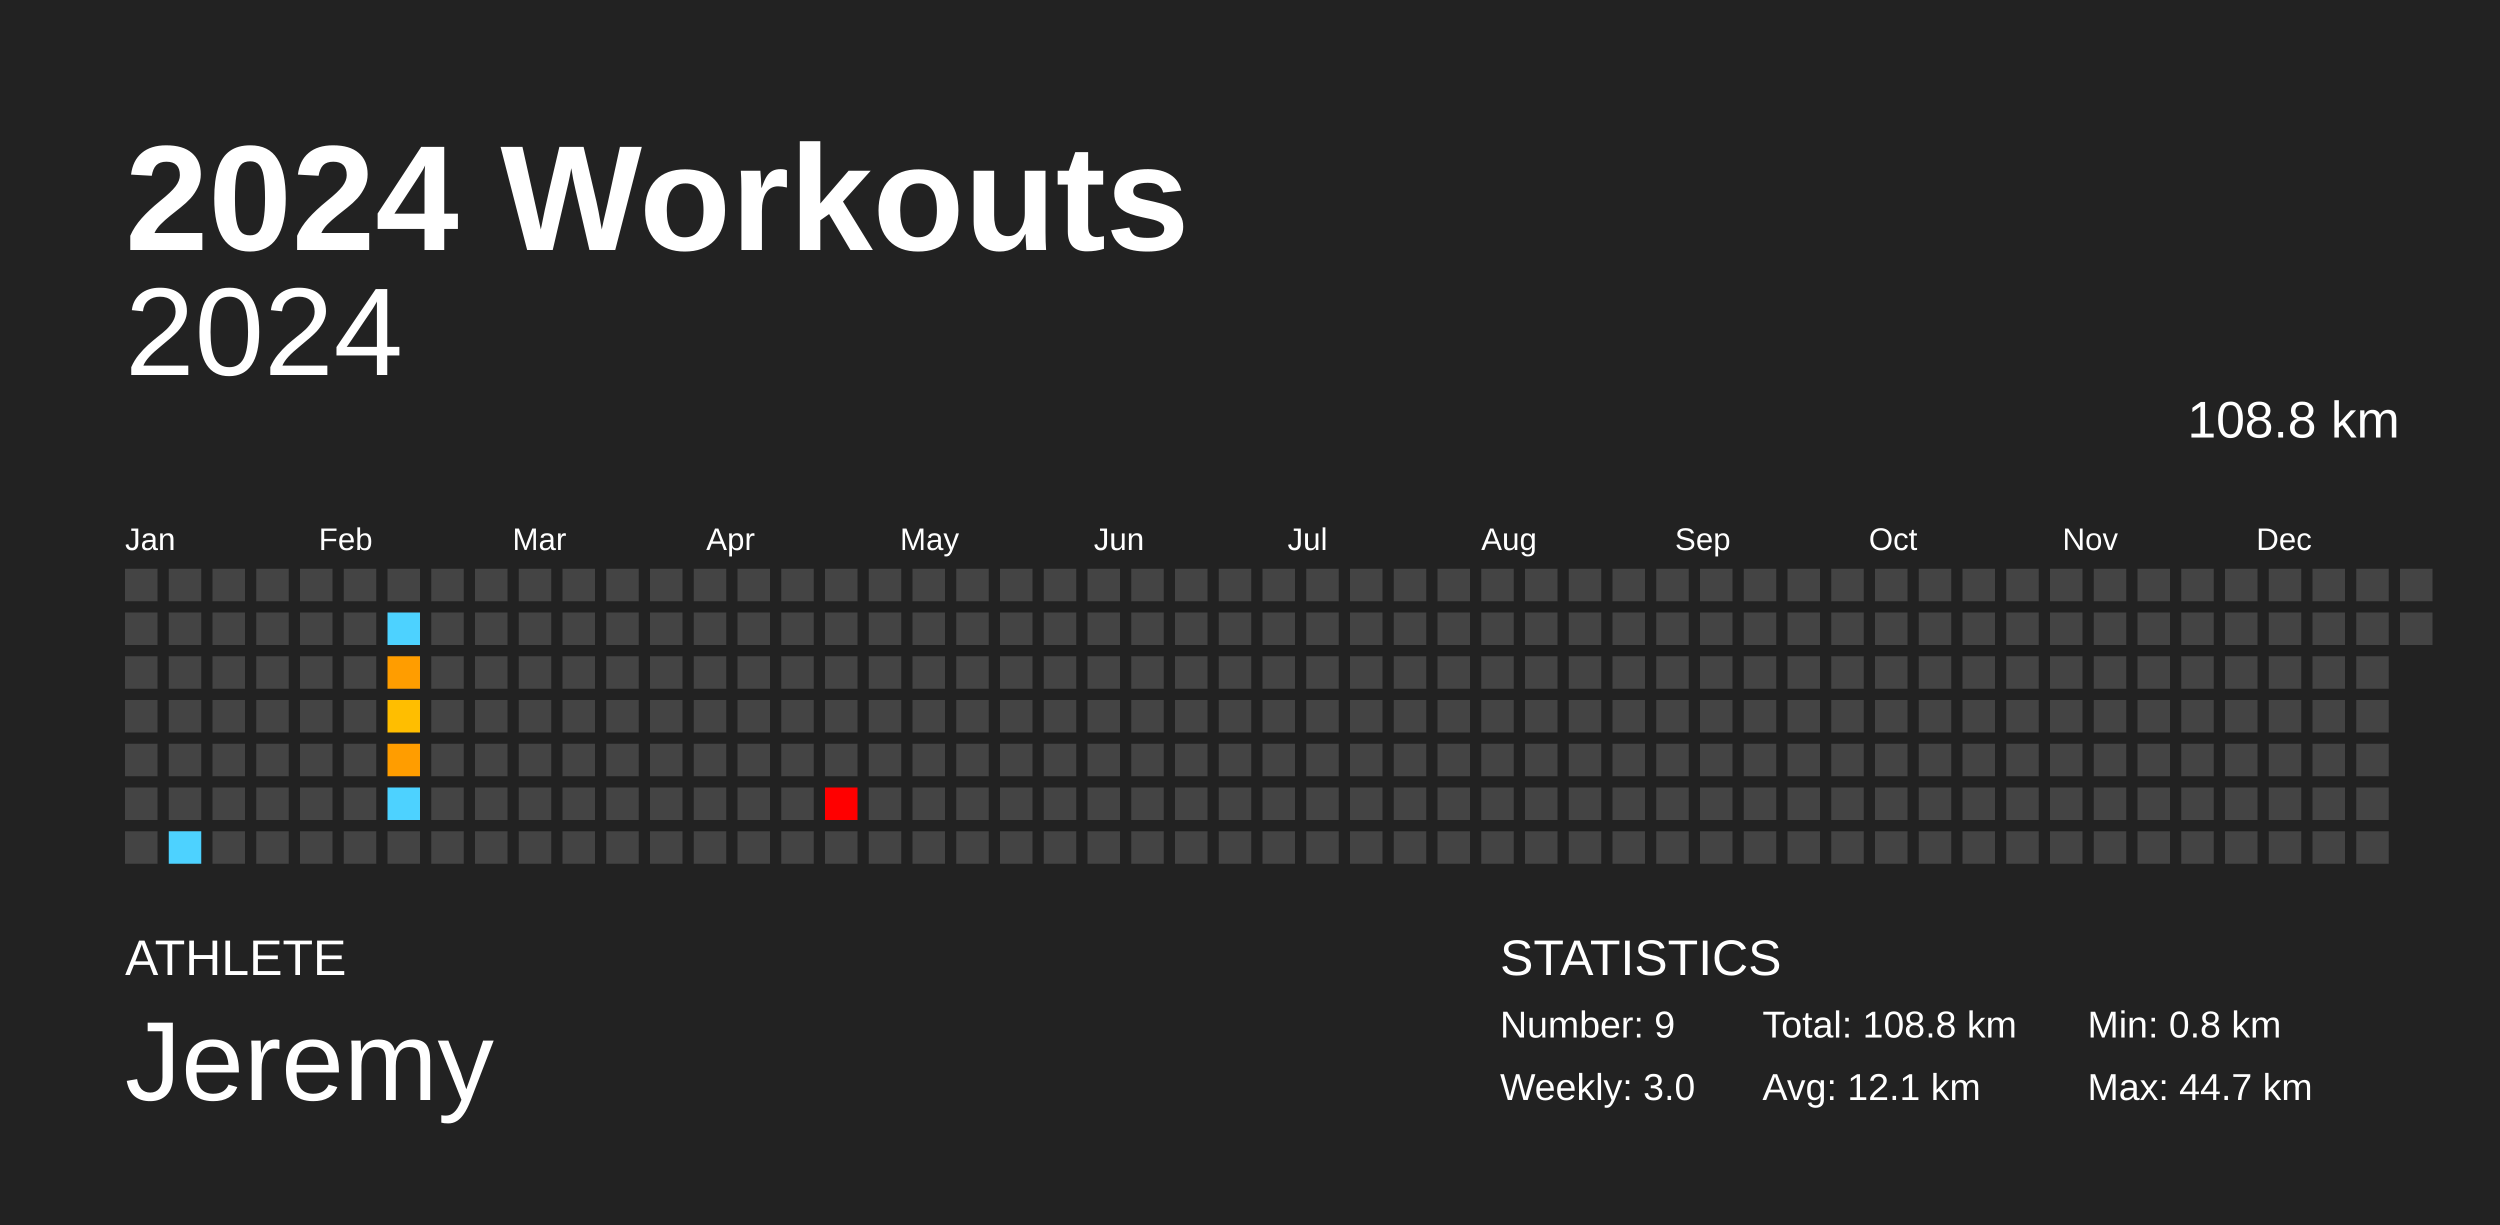
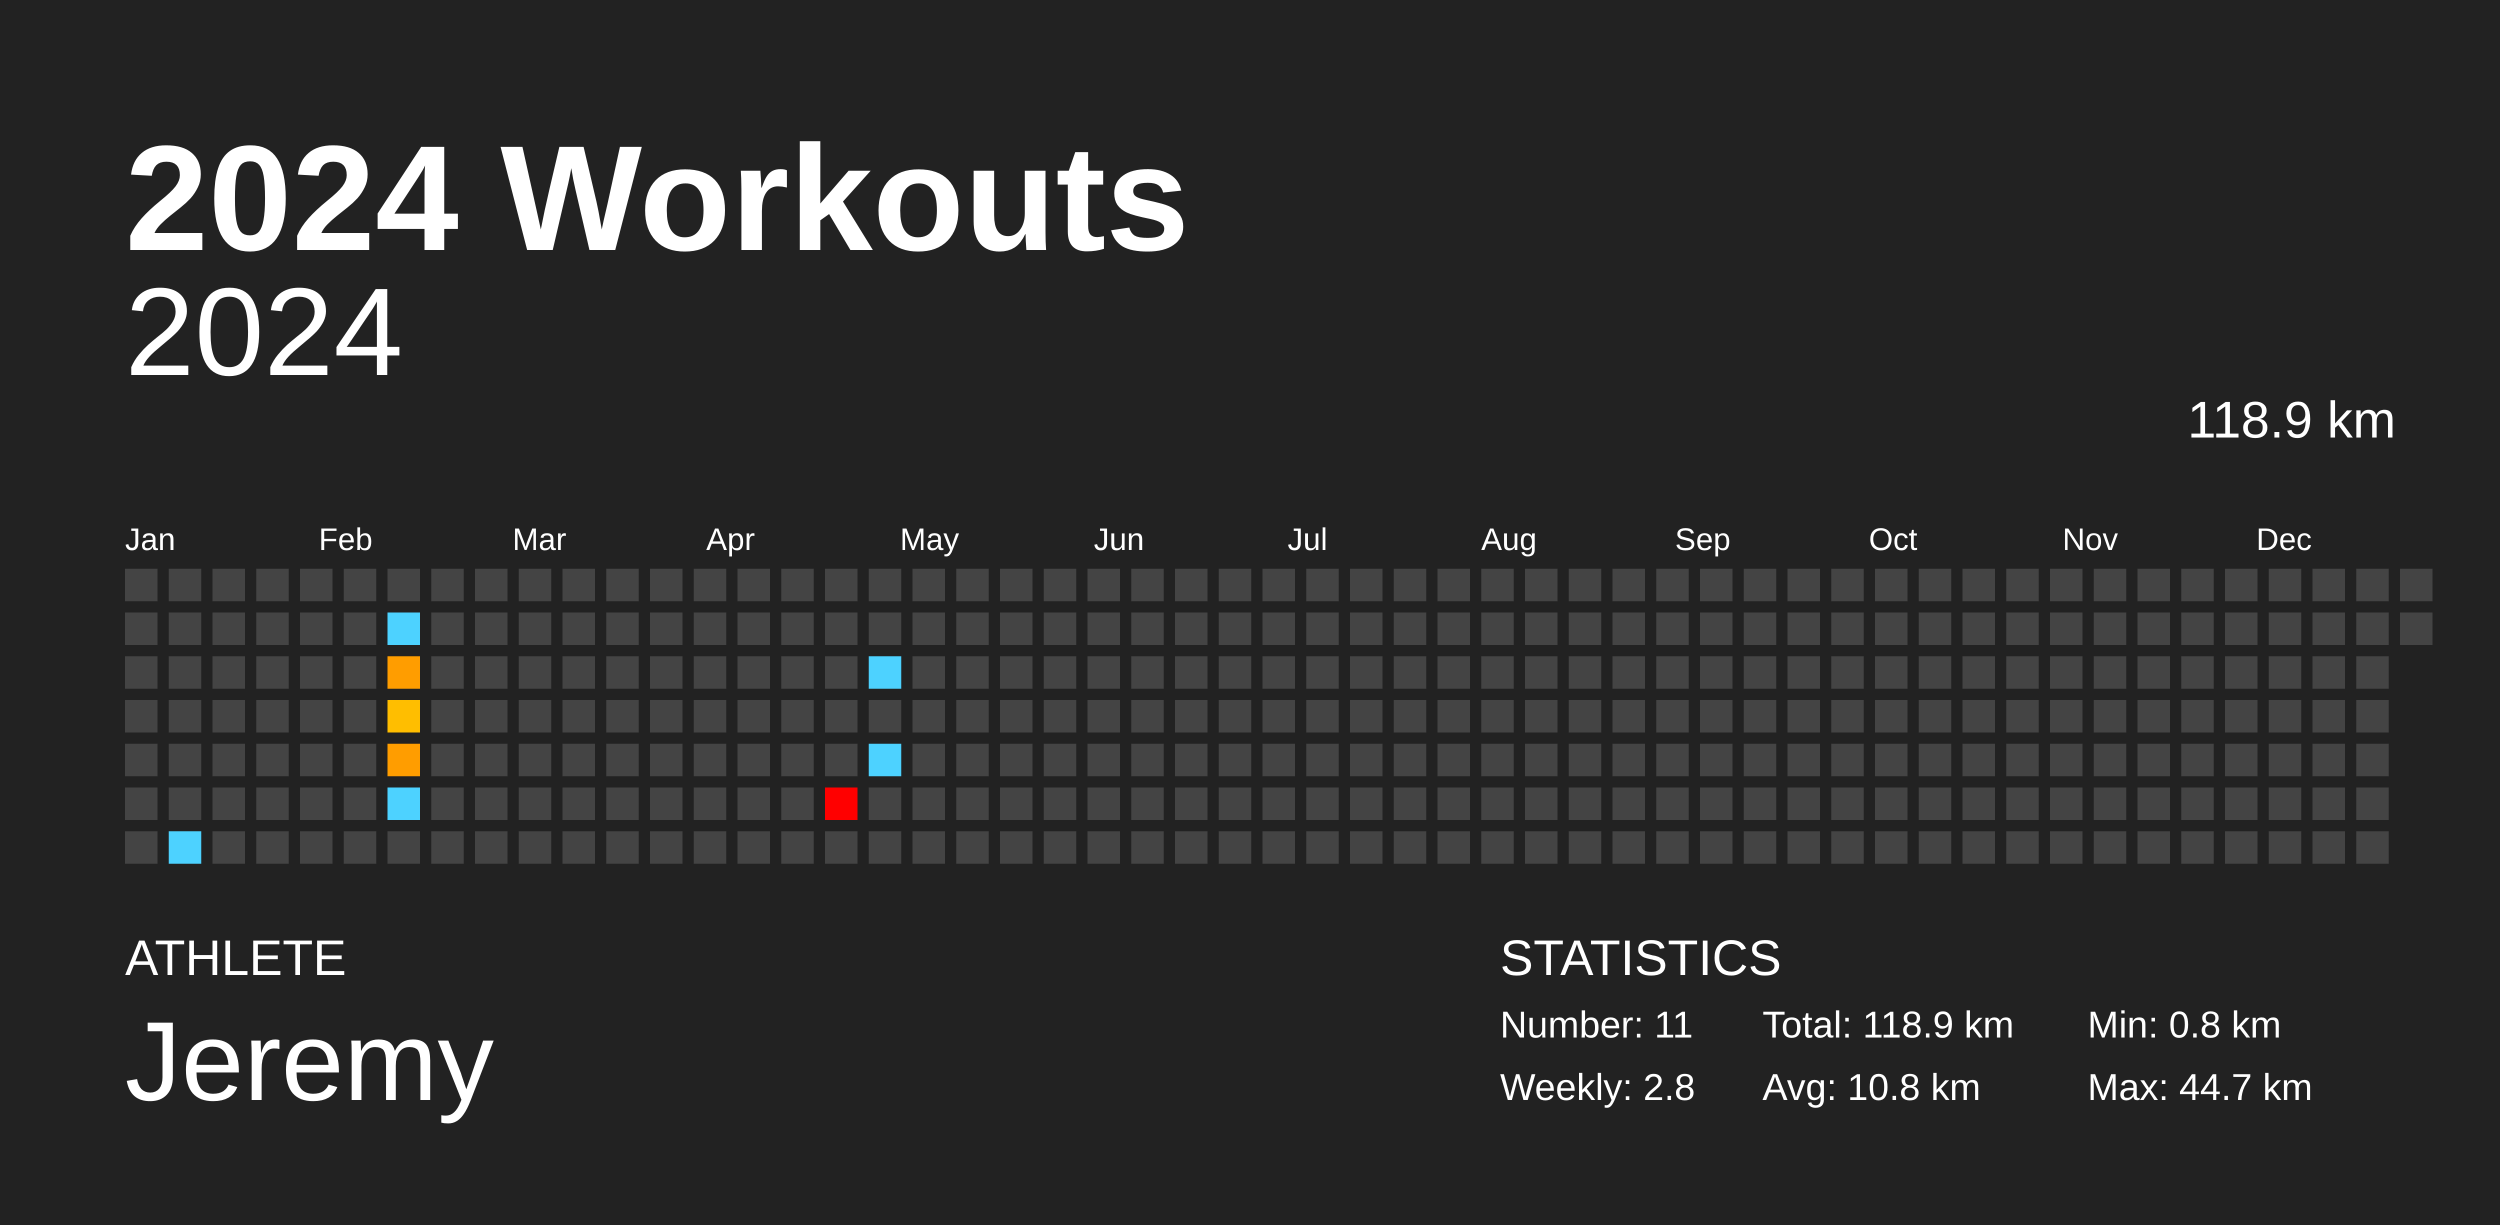
<svg xmlns="http://www.w3.org/2000/svg" baseProfile="full" height="98mm" version="1.1" viewBox="0,0,200,98" width="200mm">
  <defs />
  <rect fill="#222222" height="98" width="200" x="0" y="0" />
  <text fill="#FFFFFF" style="font-size:12px; font-family:Arial; font-weight:bold;" x="10" y="20">2024 Workouts</text>
  <text fill="#FFFFFF" style="font-size:4px; font-family:Arial" x="10" y="78">ATHLETE</text>
  <text fill="#FFFFFF" style="font-size:9px; font-family:Arial" x="10" y="88">Jeremy</text>
  <text fill="#FFFFFF" style="font-size:4px; font-family:Arial" x="120" y="78">STATISTICS</text>
-   <text fill="#FFFFFF" style="font-size:3px; font-family:Arial" x="120" y="83">Number: 9</text>
-   <text fill="#FFFFFF" style="font-size:3px; font-family:Arial" x="120" y="88">Weekly: 3.0</text>
-   <text fill="#FFFFFF" style="font-size:3px; font-family:Arial" x="141" y="83">Total: 108.8 km</text>
-   <text fill="#FFFFFF" style="font-size:3px; font-family:Arial" x="141" y="88">Avg: 12.1 km</text>
+   <text fill="#FFFFFF" style="font-size:3px; font-family:Arial" x="120" y="83">Number: 11</text>
+   <text fill="#FFFFFF" style="font-size:3px; font-family:Arial" x="120" y="88">Weekly: 2.8</text>
+   <text fill="#FFFFFF" style="font-size:3px; font-family:Arial" x="141" y="83">Total: 118.9 km</text>
+   <text fill="#FFFFFF" style="font-size:3px; font-family:Arial" x="141" y="88">Avg: 10.8 km</text>
  <text fill="#FFFFFF" style="font-size:3px; font-family:Arial" x="167" y="83">Min: 0.8 km</text>
  <text fill="#FFFFFF" style="font-size:3px; font-family:Arial" x="167" y="88">Max: 44.7 km</text>
  <text alignment-baseline="hanging" fill="#FFFFFF" style="font-size:10.0px; font-family:Arial;" x="10" y="30">2024</text>
-   <text alignment-baseline="hanging" fill="#FFFFFF" style="font-size:4.125px; font-family:Arial;" x="175" y="35">108.8 km</text>
+   <text alignment-baseline="hanging" fill="#FFFFFF" style="font-size:4.125px; font-family:Arial;" x="175" y="35">118.9 km</text>
  <text fill="#FFFFFF" style="font-size:2.5px; font-family:Arial" x="10.0" y="44">Jan</text>
  <text fill="#FFFFFF" style="font-size:2.5px; font-family:Arial" x="25.5" y="44">Feb</text>
  <text fill="#FFFFFF" style="font-size:2.5px; font-family:Arial" x="41.0" y="44">Mar</text>
  <text fill="#FFFFFF" style="font-size:2.5px; font-family:Arial" x="56.5" y="44">Apr</text>
  <text fill="#FFFFFF" style="font-size:2.5px; font-family:Arial" x="72.0" y="44">May</text>
  <text fill="#FFFFFF" style="font-size:2.5px; font-family:Arial" x="87.5" y="44">Jun</text>
  <text fill="#FFFFFF" style="font-size:2.5px; font-family:Arial" x="103.0" y="44">Jul</text>
  <text fill="#FFFFFF" style="font-size:2.5px; font-family:Arial" x="118.5" y="44">Aug</text>
  <text fill="#FFFFFF" style="font-size:2.5px; font-family:Arial" x="134.0" y="44">Sep</text>
  <text fill="#FFFFFF" style="font-size:2.5px; font-family:Arial" x="149.5" y="44">Oct</text>
  <text fill="#FFFFFF" style="font-size:2.5px; font-family:Arial" x="165.0" y="44">Nov</text>
  <text fill="#FFFFFF" style="font-size:2.5px; font-family:Arial" x="180.5" y="44">Dec</text>
  <rect fill="#444444" height="2.6" width="2.6" x="10.0" y="45.5" />
  <rect fill="#444444" height="2.6" width="2.6" x="10.0" y="49.0" />
  <rect fill="#444444" height="2.6" width="2.6" x="10.0" y="52.5" />
  <rect fill="#444444" height="2.6" width="2.6" x="10.0" y="56.0" />
  <rect fill="#444444" height="2.6" width="2.6" x="10.0" y="59.5" />
  <rect fill="#444444" height="2.6" width="2.6" x="10.0" y="63.0" />
  <rect fill="#444444" height="2.6" width="2.6" x="10.0" y="66.5" />
  <rect fill="#444444" height="2.6" width="2.6" x="13.5" y="45.5" />
  <rect fill="#444444" height="2.6" width="2.6" x="13.5" y="49.0" />
  <rect fill="#444444" height="2.6" width="2.6" x="13.5" y="52.5" />
  <rect fill="#444444" height="2.6" width="2.6" x="13.5" y="56.0" />
  <rect fill="#444444" height="2.6" width="2.6" x="13.5" y="59.5" />
  <rect fill="#444444" height="2.6" width="2.6" x="13.5" y="63.0" />
  <rect fill="#4dd2ff" height="2.6" width="2.6" x="13.5" y="66.5" />
  <rect fill="#444444" height="2.6" width="2.6" x="17.0" y="45.5" />
  <rect fill="#444444" height="2.6" width="2.6" x="17.0" y="49.0" />
  <rect fill="#444444" height="2.6" width="2.6" x="17.0" y="52.5" />
  <rect fill="#444444" height="2.6" width="2.6" x="17.0" y="56.0" />
  <rect fill="#444444" height="2.6" width="2.6" x="17.0" y="59.5" />
  <rect fill="#444444" height="2.6" width="2.6" x="17.0" y="63.0" />
  <rect fill="#444444" height="2.6" width="2.6" x="17.0" y="66.5" />
  <rect fill="#444444" height="2.6" width="2.6" x="20.5" y="45.5" />
  <rect fill="#444444" height="2.6" width="2.6" x="20.5" y="49.0" />
  <rect fill="#444444" height="2.6" width="2.6" x="20.5" y="52.5" />
  <rect fill="#444444" height="2.6" width="2.6" x="20.5" y="56.0" />
  <rect fill="#444444" height="2.6" width="2.6" x="20.5" y="59.5" />
  <rect fill="#444444" height="2.6" width="2.6" x="20.5" y="63.0" />
  <rect fill="#444444" height="2.6" width="2.6" x="20.5" y="66.5" />
  <rect fill="#444444" height="2.6" width="2.6" x="24.0" y="45.5" />
  <rect fill="#444444" height="2.6" width="2.6" x="24.0" y="49.0" />
  <rect fill="#444444" height="2.6" width="2.6" x="24.0" y="52.5" />
  <rect fill="#444444" height="2.6" width="2.6" x="24.0" y="56.0" />
  <rect fill="#444444" height="2.6" width="2.6" x="24.0" y="59.5" />
  <rect fill="#444444" height="2.6" width="2.6" x="24.0" y="63.0" />
  <rect fill="#444444" height="2.6" width="2.6" x="24.0" y="66.5" />
  <rect fill="#444444" height="2.6" width="2.6" x="27.5" y="45.5" />
  <rect fill="#444444" height="2.6" width="2.6" x="27.5" y="49.0" />
  <rect fill="#444444" height="2.6" width="2.6" x="27.5" y="52.5" />
  <rect fill="#444444" height="2.6" width="2.6" x="27.5" y="56.0" />
  <rect fill="#444444" height="2.6" width="2.6" x="27.5" y="59.5" />
  <rect fill="#444444" height="2.6" width="2.6" x="27.5" y="63.0" />
  <rect fill="#444444" height="2.6" width="2.6" x="27.5" y="66.5" />
  <rect fill="#444444" height="2.6" width="2.6" x="31.0" y="45.5" />
  <rect fill="#4dd2ff" height="2.6" width="2.6" x="31.0" y="49.0" />
  <rect fill="#ff9d00" height="2.6" width="2.6" x="31.0" y="52.5" />
  <rect fill="#ffbe00" height="2.6" width="2.6" x="31.0" y="56.0" />
  <rect fill="#ff9d00" height="2.6" width="2.6" x="31.0" y="59.5" />
  <rect fill="#4dd2ff" height="2.6" width="2.6" x="31.0" y="63.0" />
  <rect fill="#444444" height="2.6" width="2.6" x="31.0" y="66.5" />
  <rect fill="#444444" height="2.6" width="2.6" x="34.5" y="45.5" />
  <rect fill="#444444" height="2.6" width="2.6" x="34.5" y="49.0" />
  <rect fill="#444444" height="2.6" width="2.6" x="34.5" y="52.5" />
  <rect fill="#444444" height="2.6" width="2.6" x="34.5" y="56.0" />
  <rect fill="#444444" height="2.6" width="2.6" x="34.5" y="59.5" />
  <rect fill="#444444" height="2.6" width="2.6" x="34.5" y="63.0" />
  <rect fill="#444444" height="2.6" width="2.6" x="34.5" y="66.5" />
  <rect fill="#444444" height="2.6" width="2.6" x="38.0" y="45.5" />
  <rect fill="#444444" height="2.6" width="2.6" x="38.0" y="49.0" />
  <rect fill="#444444" height="2.6" width="2.6" x="38.0" y="52.5" />
  <rect fill="#444444" height="2.6" width="2.6" x="38.0" y="56.0" />
  <rect fill="#444444" height="2.6" width="2.6" x="38.0" y="59.5" />
  <rect fill="#444444" height="2.6" width="2.6" x="38.0" y="63.0" />
  <rect fill="#444444" height="2.6" width="2.6" x="38.0" y="66.5" />
  <rect fill="#444444" height="2.6" width="2.6" x="41.5" y="45.5" />
  <rect fill="#444444" height="2.6" width="2.6" x="41.5" y="49.0" />
  <rect fill="#444444" height="2.6" width="2.6" x="41.5" y="52.5" />
  <rect fill="#444444" height="2.6" width="2.6" x="41.5" y="56.0" />
  <rect fill="#444444" height="2.6" width="2.6" x="41.5" y="59.5" />
  <rect fill="#444444" height="2.6" width="2.6" x="41.5" y="63.0" />
  <rect fill="#444444" height="2.6" width="2.6" x="41.5" y="66.5" />
  <rect fill="#444444" height="2.6" width="2.6" x="45.0" y="45.5" />
  <rect fill="#444444" height="2.6" width="2.6" x="45.0" y="49.0" />
  <rect fill="#444444" height="2.6" width="2.6" x="45.0" y="52.5" />
  <rect fill="#444444" height="2.6" width="2.6" x="45.0" y="56.0" />
  <rect fill="#444444" height="2.6" width="2.6" x="45.0" y="59.5" />
  <rect fill="#444444" height="2.6" width="2.6" x="45.0" y="63.0" />
  <rect fill="#444444" height="2.6" width="2.6" x="45.0" y="66.5" />
  <rect fill="#444444" height="2.6" width="2.6" x="48.5" y="45.5" />
  <rect fill="#444444" height="2.6" width="2.6" x="48.5" y="49.0" />
  <rect fill="#444444" height="2.6" width="2.6" x="48.5" y="52.5" />
  <rect fill="#444444" height="2.6" width="2.6" x="48.5" y="56.0" />
  <rect fill="#444444" height="2.6" width="2.6" x="48.5" y="59.5" />
  <rect fill="#444444" height="2.6" width="2.6" x="48.5" y="63.0" />
  <rect fill="#444444" height="2.6" width="2.6" x="48.5" y="66.5" />
  <rect fill="#444444" height="2.6" width="2.6" x="52.0" y="45.5" />
  <rect fill="#444444" height="2.6" width="2.6" x="52.0" y="49.0" />
  <rect fill="#444444" height="2.6" width="2.6" x="52.0" y="52.5" />
  <rect fill="#444444" height="2.6" width="2.6" x="52.0" y="56.0" />
  <rect fill="#444444" height="2.6" width="2.6" x="52.0" y="59.5" />
  <rect fill="#444444" height="2.6" width="2.6" x="52.0" y="63.0" />
  <rect fill="#444444" height="2.6" width="2.6" x="52.0" y="66.5" />
  <rect fill="#444444" height="2.6" width="2.6" x="55.5" y="45.5" />
  <rect fill="#444444" height="2.6" width="2.6" x="55.5" y="49.0" />
  <rect fill="#444444" height="2.6" width="2.6" x="55.5" y="52.5" />
  <rect fill="#444444" height="2.6" width="2.6" x="55.5" y="56.0" />
  <rect fill="#444444" height="2.6" width="2.6" x="55.5" y="59.5" />
  <rect fill="#444444" height="2.6" width="2.6" x="55.5" y="63.0" />
  <rect fill="#444444" height="2.6" width="2.6" x="55.5" y="66.5" />
  <rect fill="#444444" height="2.6" width="2.6" x="59.0" y="45.5" />
  <rect fill="#444444" height="2.6" width="2.6" x="59.0" y="49.0" />
  <rect fill="#444444" height="2.6" width="2.6" x="59.0" y="52.5" />
  <rect fill="#444444" height="2.6" width="2.6" x="59.0" y="56.0" />
  <rect fill="#444444" height="2.6" width="2.6" x="59.0" y="59.5" />
  <rect fill="#444444" height="2.6" width="2.6" x="59.0" y="63.0" />
  <rect fill="#444444" height="2.6" width="2.6" x="59.0" y="66.5" />
  <rect fill="#444444" height="2.6" width="2.6" x="62.5" y="45.5" />
  <rect fill="#444444" height="2.6" width="2.6" x="62.5" y="49.0" />
  <rect fill="#444444" height="2.6" width="2.6" x="62.5" y="52.5" />
  <rect fill="#444444" height="2.6" width="2.6" x="62.5" y="56.0" />
  <rect fill="#444444" height="2.6" width="2.6" x="62.5" y="59.5" />
  <rect fill="#444444" height="2.6" width="2.6" x="62.5" y="63.0" />
  <rect fill="#444444" height="2.6" width="2.6" x="62.5" y="66.5" />
  <rect fill="#444444" height="2.6" width="2.6" x="66.0" y="45.5" />
  <rect fill="#444444" height="2.6" width="2.6" x="66.0" y="49.0" />
  <rect fill="#444444" height="2.6" width="2.6" x="66.0" y="52.5" />
  <rect fill="#444444" height="2.6" width="2.6" x="66.0" y="56.0" />
  <rect fill="#444444" height="2.6" width="2.6" x="66.0" y="59.5" />
  <rect fill="red" height="2.6" width="2.6" x="66.0" y="63.0" />
  <rect fill="#444444" height="2.6" width="2.6" x="66.0" y="66.5" />
  <rect fill="#444444" height="2.6" width="2.6" x="69.5" y="45.5" />
  <rect fill="#444444" height="2.6" width="2.6" x="69.5" y="49.0" />
-   <rect fill="#444444" height="2.6" width="2.6" x="69.5" y="52.5" />
+   <rect fill="#4dd2ff" height="2.6" width="2.6" x="69.5" y="52.5" />
  <rect fill="#444444" height="2.6" width="2.6" x="69.5" y="56.0" />
-   <rect fill="#444444" height="2.6" width="2.6" x="69.5" y="59.5" />
+   <rect fill="#4dd2ff" height="2.6" width="2.6" x="69.5" y="59.5" />
  <rect fill="#444444" height="2.6" width="2.6" x="69.5" y="63.0" />
  <rect fill="#444444" height="2.6" width="2.6" x="69.5" y="66.5" />
  <rect fill="#444444" height="2.6" width="2.6" x="73.0" y="45.5" />
  <rect fill="#444444" height="2.6" width="2.6" x="73.0" y="49.0" />
  <rect fill="#444444" height="2.6" width="2.6" x="73.0" y="52.5" />
  <rect fill="#444444" height="2.6" width="2.6" x="73.0" y="56.0" />
  <rect fill="#444444" height="2.6" width="2.6" x="73.0" y="59.5" />
  <rect fill="#444444" height="2.6" width="2.6" x="73.0" y="63.0" />
  <rect fill="#444444" height="2.6" width="2.6" x="73.0" y="66.5" />
  <rect fill="#444444" height="2.6" width="2.6" x="76.5" y="45.5" />
  <rect fill="#444444" height="2.6" width="2.6" x="76.5" y="49.0" />
  <rect fill="#444444" height="2.6" width="2.6" x="76.5" y="52.5" />
  <rect fill="#444444" height="2.6" width="2.6" x="76.5" y="56.0" />
  <rect fill="#444444" height="2.6" width="2.6" x="76.5" y="59.5" />
  <rect fill="#444444" height="2.6" width="2.6" x="76.5" y="63.0" />
  <rect fill="#444444" height="2.6" width="2.6" x="76.5" y="66.5" />
  <rect fill="#444444" height="2.6" width="2.6" x="80.0" y="45.5" />
  <rect fill="#444444" height="2.6" width="2.6" x="80.0" y="49.0" />
  <rect fill="#444444" height="2.6" width="2.6" x="80.0" y="52.5" />
  <rect fill="#444444" height="2.6" width="2.6" x="80.0" y="56.0" />
  <rect fill="#444444" height="2.6" width="2.6" x="80.0" y="59.5" />
  <rect fill="#444444" height="2.6" width="2.6" x="80.0" y="63.0" />
  <rect fill="#444444" height="2.6" width="2.6" x="80.0" y="66.5" />
  <rect fill="#444444" height="2.6" width="2.6" x="83.5" y="45.5" />
  <rect fill="#444444" height="2.6" width="2.6" x="83.5" y="49.0" />
  <rect fill="#444444" height="2.6" width="2.6" x="83.5" y="52.5" />
  <rect fill="#444444" height="2.6" width="2.6" x="83.5" y="56.0" />
  <rect fill="#444444" height="2.6" width="2.6" x="83.5" y="59.5" />
  <rect fill="#444444" height="2.6" width="2.6" x="83.5" y="63.0" />
  <rect fill="#444444" height="2.6" width="2.6" x="83.5" y="66.5" />
  <rect fill="#444444" height="2.6" width="2.6" x="87.0" y="45.5" />
  <rect fill="#444444" height="2.6" width="2.6" x="87.0" y="49.0" />
  <rect fill="#444444" height="2.6" width="2.6" x="87.0" y="52.5" />
  <rect fill="#444444" height="2.6" width="2.6" x="87.0" y="56.0" />
  <rect fill="#444444" height="2.6" width="2.6" x="87.0" y="59.5" />
  <rect fill="#444444" height="2.6" width="2.6" x="87.0" y="63.0" />
  <rect fill="#444444" height="2.6" width="2.6" x="87.0" y="66.5" />
  <rect fill="#444444" height="2.6" width="2.6" x="90.5" y="45.5" />
  <rect fill="#444444" height="2.6" width="2.6" x="90.5" y="49.0" />
  <rect fill="#444444" height="2.6" width="2.6" x="90.5" y="52.5" />
  <rect fill="#444444" height="2.6" width="2.6" x="90.5" y="56.0" />
  <rect fill="#444444" height="2.6" width="2.6" x="90.5" y="59.5" />
  <rect fill="#444444" height="2.6" width="2.6" x="90.5" y="63.0" />
  <rect fill="#444444" height="2.6" width="2.6" x="90.5" y="66.5" />
  <rect fill="#444444" height="2.6" width="2.6" x="94.0" y="45.5" />
  <rect fill="#444444" height="2.6" width="2.6" x="94.0" y="49.0" />
  <rect fill="#444444" height="2.6" width="2.6" x="94.0" y="52.5" />
  <rect fill="#444444" height="2.6" width="2.6" x="94.0" y="56.0" />
  <rect fill="#444444" height="2.6" width="2.6" x="94.0" y="59.5" />
  <rect fill="#444444" height="2.6" width="2.6" x="94.0" y="63.0" />
  <rect fill="#444444" height="2.6" width="2.6" x="94.0" y="66.5" />
  <rect fill="#444444" height="2.6" width="2.6" x="97.5" y="45.5" />
  <rect fill="#444444" height="2.6" width="2.6" x="97.5" y="49.0" />
  <rect fill="#444444" height="2.6" width="2.6" x="97.5" y="52.5" />
  <rect fill="#444444" height="2.6" width="2.6" x="97.5" y="56.0" />
  <rect fill="#444444" height="2.6" width="2.6" x="97.5" y="59.5" />
  <rect fill="#444444" height="2.6" width="2.6" x="97.5" y="63.0" />
  <rect fill="#444444" height="2.6" width="2.6" x="97.5" y="66.5" />
  <rect fill="#444444" height="2.6" width="2.6" x="101.0" y="45.5" />
  <rect fill="#444444" height="2.6" width="2.6" x="101.0" y="49.0" />
  <rect fill="#444444" height="2.6" width="2.6" x="101.0" y="52.5" />
  <rect fill="#444444" height="2.6" width="2.6" x="101.0" y="56.0" />
  <rect fill="#444444" height="2.6" width="2.6" x="101.0" y="59.5" />
  <rect fill="#444444" height="2.6" width="2.6" x="101.0" y="63.0" />
  <rect fill="#444444" height="2.6" width="2.6" x="101.0" y="66.5" />
  <rect fill="#444444" height="2.6" width="2.6" x="104.5" y="45.5" />
  <rect fill="#444444" height="2.6" width="2.6" x="104.5" y="49.0" />
  <rect fill="#444444" height="2.6" width="2.6" x="104.5" y="52.5" />
  <rect fill="#444444" height="2.6" width="2.6" x="104.5" y="56.0" />
  <rect fill="#444444" height="2.6" width="2.6" x="104.5" y="59.5" />
  <rect fill="#444444" height="2.6" width="2.6" x="104.5" y="63.0" />
  <rect fill="#444444" height="2.6" width="2.6" x="104.5" y="66.5" />
  <rect fill="#444444" height="2.6" width="2.6" x="108.0" y="45.5" />
  <rect fill="#444444" height="2.6" width="2.6" x="108.0" y="49.0" />
  <rect fill="#444444" height="2.6" width="2.6" x="108.0" y="52.5" />
  <rect fill="#444444" height="2.6" width="2.6" x="108.0" y="56.0" />
  <rect fill="#444444" height="2.6" width="2.6" x="108.0" y="59.5" />
  <rect fill="#444444" height="2.6" width="2.6" x="108.0" y="63.0" />
  <rect fill="#444444" height="2.6" width="2.6" x="108.0" y="66.5" />
  <rect fill="#444444" height="2.6" width="2.6" x="111.5" y="45.5" />
  <rect fill="#444444" height="2.6" width="2.6" x="111.5" y="49.0" />
  <rect fill="#444444" height="2.6" width="2.6" x="111.5" y="52.5" />
  <rect fill="#444444" height="2.6" width="2.6" x="111.5" y="56.0" />
  <rect fill="#444444" height="2.6" width="2.6" x="111.5" y="59.5" />
  <rect fill="#444444" height="2.6" width="2.6" x="111.5" y="63.0" />
  <rect fill="#444444" height="2.6" width="2.6" x="111.5" y="66.5" />
  <rect fill="#444444" height="2.6" width="2.6" x="115.0" y="45.5" />
  <rect fill="#444444" height="2.6" width="2.6" x="115.0" y="49.0" />
  <rect fill="#444444" height="2.6" width="2.6" x="115.0" y="52.5" />
  <rect fill="#444444" height="2.6" width="2.6" x="115.0" y="56.0" />
  <rect fill="#444444" height="2.6" width="2.6" x="115.0" y="59.5" />
  <rect fill="#444444" height="2.6" width="2.6" x="115.0" y="63.0" />
  <rect fill="#444444" height="2.6" width="2.6" x="115.0" y="66.5" />
  <rect fill="#444444" height="2.6" width="2.6" x="118.5" y="45.5" />
  <rect fill="#444444" height="2.6" width="2.6" x="118.5" y="49.0" />
  <rect fill="#444444" height="2.6" width="2.6" x="118.5" y="52.5" />
  <rect fill="#444444" height="2.6" width="2.6" x="118.5" y="56.0" />
  <rect fill="#444444" height="2.6" width="2.6" x="118.5" y="59.5" />
  <rect fill="#444444" height="2.6" width="2.6" x="118.5" y="63.0" />
  <rect fill="#444444" height="2.6" width="2.6" x="118.5" y="66.5" />
  <rect fill="#444444" height="2.6" width="2.6" x="122.0" y="45.5" />
  <rect fill="#444444" height="2.6" width="2.6" x="122.0" y="49.0" />
  <rect fill="#444444" height="2.6" width="2.6" x="122.0" y="52.5" />
  <rect fill="#444444" height="2.6" width="2.6" x="122.0" y="56.0" />
  <rect fill="#444444" height="2.6" width="2.6" x="122.0" y="59.5" />
  <rect fill="#444444" height="2.6" width="2.6" x="122.0" y="63.0" />
  <rect fill="#444444" height="2.6" width="2.6" x="122.0" y="66.5" />
  <rect fill="#444444" height="2.6" width="2.6" x="125.5" y="45.5" />
  <rect fill="#444444" height="2.6" width="2.6" x="125.5" y="49.0" />
  <rect fill="#444444" height="2.6" width="2.6" x="125.5" y="52.5" />
  <rect fill="#444444" height="2.6" width="2.6" x="125.5" y="56.0" />
  <rect fill="#444444" height="2.6" width="2.6" x="125.5" y="59.5" />
  <rect fill="#444444" height="2.6" width="2.6" x="125.5" y="63.0" />
  <rect fill="#444444" height="2.6" width="2.6" x="125.5" y="66.5" />
  <rect fill="#444444" height="2.6" width="2.6" x="129.0" y="45.5" />
  <rect fill="#444444" height="2.6" width="2.6" x="129.0" y="49.0" />
  <rect fill="#444444" height="2.6" width="2.6" x="129.0" y="52.5" />
  <rect fill="#444444" height="2.6" width="2.6" x="129.0" y="56.0" />
  <rect fill="#444444" height="2.6" width="2.6" x="129.0" y="59.5" />
  <rect fill="#444444" height="2.6" width="2.6" x="129.0" y="63.0" />
  <rect fill="#444444" height="2.6" width="2.6" x="129.0" y="66.5" />
  <rect fill="#444444" height="2.6" width="2.6" x="132.5" y="45.5" />
  <rect fill="#444444" height="2.6" width="2.6" x="132.5" y="49.0" />
  <rect fill="#444444" height="2.6" width="2.6" x="132.5" y="52.5" />
  <rect fill="#444444" height="2.6" width="2.6" x="132.5" y="56.0" />
  <rect fill="#444444" height="2.6" width="2.6" x="132.5" y="59.5" />
  <rect fill="#444444" height="2.6" width="2.6" x="132.5" y="63.0" />
  <rect fill="#444444" height="2.6" width="2.6" x="132.5" y="66.5" />
  <rect fill="#444444" height="2.6" width="2.6" x="136.0" y="45.5" />
  <rect fill="#444444" height="2.6" width="2.6" x="136.0" y="49.0" />
  <rect fill="#444444" height="2.6" width="2.6" x="136.0" y="52.5" />
  <rect fill="#444444" height="2.6" width="2.6" x="136.0" y="56.0" />
  <rect fill="#444444" height="2.6" width="2.6" x="136.0" y="59.5" />
  <rect fill="#444444" height="2.6" width="2.6" x="136.0" y="63.0" />
  <rect fill="#444444" height="2.6" width="2.6" x="136.0" y="66.5" />
  <rect fill="#444444" height="2.6" width="2.6" x="139.5" y="45.5" />
  <rect fill="#444444" height="2.6" width="2.6" x="139.5" y="49.0" />
  <rect fill="#444444" height="2.6" width="2.6" x="139.5" y="52.5" />
  <rect fill="#444444" height="2.6" width="2.6" x="139.5" y="56.0" />
  <rect fill="#444444" height="2.6" width="2.6" x="139.5" y="59.5" />
  <rect fill="#444444" height="2.6" width="2.6" x="139.5" y="63.0" />
  <rect fill="#444444" height="2.6" width="2.6" x="139.5" y="66.5" />
  <rect fill="#444444" height="2.6" width="2.6" x="143.0" y="45.5" />
  <rect fill="#444444" height="2.6" width="2.6" x="143.0" y="49.0" />
  <rect fill="#444444" height="2.6" width="2.6" x="143.0" y="52.5" />
  <rect fill="#444444" height="2.6" width="2.6" x="143.0" y="56.0" />
  <rect fill="#444444" height="2.6" width="2.6" x="143.0" y="59.5" />
  <rect fill="#444444" height="2.6" width="2.6" x="143.0" y="63.0" />
  <rect fill="#444444" height="2.6" width="2.6" x="143.0" y="66.5" />
  <rect fill="#444444" height="2.6" width="2.6" x="146.5" y="45.5" />
  <rect fill="#444444" height="2.6" width="2.6" x="146.5" y="49.0" />
  <rect fill="#444444" height="2.6" width="2.6" x="146.5" y="52.5" />
  <rect fill="#444444" height="2.6" width="2.6" x="146.5" y="56.0" />
  <rect fill="#444444" height="2.6" width="2.6" x="146.5" y="59.5" />
  <rect fill="#444444" height="2.6" width="2.6" x="146.5" y="63.0" />
  <rect fill="#444444" height="2.6" width="2.6" x="146.5" y="66.5" />
  <rect fill="#444444" height="2.6" width="2.6" x="150.0" y="45.5" />
  <rect fill="#444444" height="2.6" width="2.6" x="150.0" y="49.0" />
  <rect fill="#444444" height="2.6" width="2.6" x="150.0" y="52.5" />
  <rect fill="#444444" height="2.6" width="2.6" x="150.0" y="56.0" />
  <rect fill="#444444" height="2.6" width="2.6" x="150.0" y="59.5" />
  <rect fill="#444444" height="2.6" width="2.6" x="150.0" y="63.0" />
  <rect fill="#444444" height="2.6" width="2.6" x="150.0" y="66.5" />
  <rect fill="#444444" height="2.6" width="2.6" x="153.5" y="45.5" />
  <rect fill="#444444" height="2.6" width="2.6" x="153.5" y="49.0" />
  <rect fill="#444444" height="2.6" width="2.6" x="153.5" y="52.5" />
  <rect fill="#444444" height="2.6" width="2.6" x="153.5" y="56.0" />
  <rect fill="#444444" height="2.6" width="2.6" x="153.5" y="59.5" />
  <rect fill="#444444" height="2.6" width="2.6" x="153.5" y="63.0" />
  <rect fill="#444444" height="2.6" width="2.6" x="153.5" y="66.5" />
  <rect fill="#444444" height="2.6" width="2.6" x="157.0" y="45.5" />
  <rect fill="#444444" height="2.6" width="2.6" x="157.0" y="49.0" />
  <rect fill="#444444" height="2.6" width="2.6" x="157.0" y="52.5" />
  <rect fill="#444444" height="2.6" width="2.6" x="157.0" y="56.0" />
  <rect fill="#444444" height="2.6" width="2.6" x="157.0" y="59.5" />
  <rect fill="#444444" height="2.6" width="2.6" x="157.0" y="63.0" />
  <rect fill="#444444" height="2.6" width="2.6" x="157.0" y="66.5" />
  <rect fill="#444444" height="2.6" width="2.6" x="160.5" y="45.5" />
  <rect fill="#444444" height="2.6" width="2.6" x="160.5" y="49.0" />
  <rect fill="#444444" height="2.6" width="2.6" x="160.5" y="52.5" />
  <rect fill="#444444" height="2.6" width="2.6" x="160.5" y="56.0" />
  <rect fill="#444444" height="2.6" width="2.6" x="160.5" y="59.5" />
  <rect fill="#444444" height="2.6" width="2.6" x="160.5" y="63.0" />
  <rect fill="#444444" height="2.6" width="2.6" x="160.5" y="66.5" />
  <rect fill="#444444" height="2.6" width="2.6" x="164.0" y="45.5" />
  <rect fill="#444444" height="2.6" width="2.6" x="164.0" y="49.0" />
  <rect fill="#444444" height="2.6" width="2.6" x="164.0" y="52.5" />
  <rect fill="#444444" height="2.6" width="2.6" x="164.0" y="56.0" />
  <rect fill="#444444" height="2.6" width="2.6" x="164.0" y="59.5" />
  <rect fill="#444444" height="2.6" width="2.6" x="164.0" y="63.0" />
  <rect fill="#444444" height="2.6" width="2.6" x="164.0" y="66.5" />
  <rect fill="#444444" height="2.6" width="2.6" x="167.5" y="45.5" />
  <rect fill="#444444" height="2.6" width="2.6" x="167.5" y="49.0" />
  <rect fill="#444444" height="2.6" width="2.6" x="167.5" y="52.5" />
  <rect fill="#444444" height="2.6" width="2.6" x="167.5" y="56.0" />
  <rect fill="#444444" height="2.6" width="2.6" x="167.5" y="59.5" />
  <rect fill="#444444" height="2.6" width="2.6" x="167.5" y="63.0" />
  <rect fill="#444444" height="2.6" width="2.6" x="167.5" y="66.5" />
  <rect fill="#444444" height="2.6" width="2.6" x="171.0" y="45.5" />
  <rect fill="#444444" height="2.6" width="2.6" x="171.0" y="49.0" />
  <rect fill="#444444" height="2.6" width="2.6" x="171.0" y="52.5" />
  <rect fill="#444444" height="2.6" width="2.6" x="171.0" y="56.0" />
  <rect fill="#444444" height="2.6" width="2.6" x="171.0" y="59.5" />
  <rect fill="#444444" height="2.6" width="2.6" x="171.0" y="63.0" />
  <rect fill="#444444" height="2.6" width="2.6" x="171.0" y="66.5" />
  <rect fill="#444444" height="2.6" width="2.6" x="174.5" y="45.5" />
  <rect fill="#444444" height="2.6" width="2.6" x="174.5" y="49.0" />
  <rect fill="#444444" height="2.6" width="2.6" x="174.5" y="52.5" />
  <rect fill="#444444" height="2.6" width="2.6" x="174.5" y="56.0" />
  <rect fill="#444444" height="2.6" width="2.6" x="174.5" y="59.5" />
  <rect fill="#444444" height="2.6" width="2.6" x="174.5" y="63.0" />
  <rect fill="#444444" height="2.6" width="2.6" x="174.5" y="66.5" />
  <rect fill="#444444" height="2.6" width="2.6" x="178.0" y="45.5" />
  <rect fill="#444444" height="2.6" width="2.6" x="178.0" y="49.0" />
  <rect fill="#444444" height="2.6" width="2.6" x="178.0" y="52.5" />
  <rect fill="#444444" height="2.6" width="2.6" x="178.0" y="56.0" />
  <rect fill="#444444" height="2.6" width="2.6" x="178.0" y="59.5" />
  <rect fill="#444444" height="2.6" width="2.6" x="178.0" y="63.0" />
  <rect fill="#444444" height="2.6" width="2.6" x="178.0" y="66.5" />
  <rect fill="#444444" height="2.6" width="2.6" x="181.5" y="45.5" />
  <rect fill="#444444" height="2.6" width="2.6" x="181.5" y="49.0" />
  <rect fill="#444444" height="2.6" width="2.6" x="181.5" y="52.5" />
  <rect fill="#444444" height="2.6" width="2.6" x="181.5" y="56.0" />
  <rect fill="#444444" height="2.6" width="2.6" x="181.5" y="59.5" />
  <rect fill="#444444" height="2.6" width="2.6" x="181.5" y="63.0" />
  <rect fill="#444444" height="2.6" width="2.6" x="181.5" y="66.5" />
  <rect fill="#444444" height="2.6" width="2.6" x="185.0" y="45.5" />
  <rect fill="#444444" height="2.6" width="2.6" x="185.0" y="49.0" />
  <rect fill="#444444" height="2.6" width="2.6" x="185.0" y="52.5" />
  <rect fill="#444444" height="2.6" width="2.6" x="185.0" y="56.0" />
  <rect fill="#444444" height="2.6" width="2.6" x="185.0" y="59.5" />
  <rect fill="#444444" height="2.6" width="2.6" x="185.0" y="63.0" />
  <rect fill="#444444" height="2.6" width="2.6" x="185.0" y="66.5" />
  <rect fill="#444444" height="2.6" width="2.6" x="188.5" y="45.5" />
  <rect fill="#444444" height="2.6" width="2.6" x="188.5" y="49.0" />
  <rect fill="#444444" height="2.6" width="2.6" x="188.5" y="52.5" />
  <rect fill="#444444" height="2.6" width="2.6" x="188.5" y="56.0" />
  <rect fill="#444444" height="2.6" width="2.6" x="188.5" y="59.5" />
  <rect fill="#444444" height="2.6" width="2.6" x="188.5" y="63.0" />
  <rect fill="#444444" height="2.6" width="2.6" x="188.5" y="66.5" />
  <rect fill="#444444" height="2.6" width="2.6" x="192.0" y="45.5" />
  <rect fill="#444444" height="2.6" width="2.6" x="192.0" y="49.0" />
</svg>
